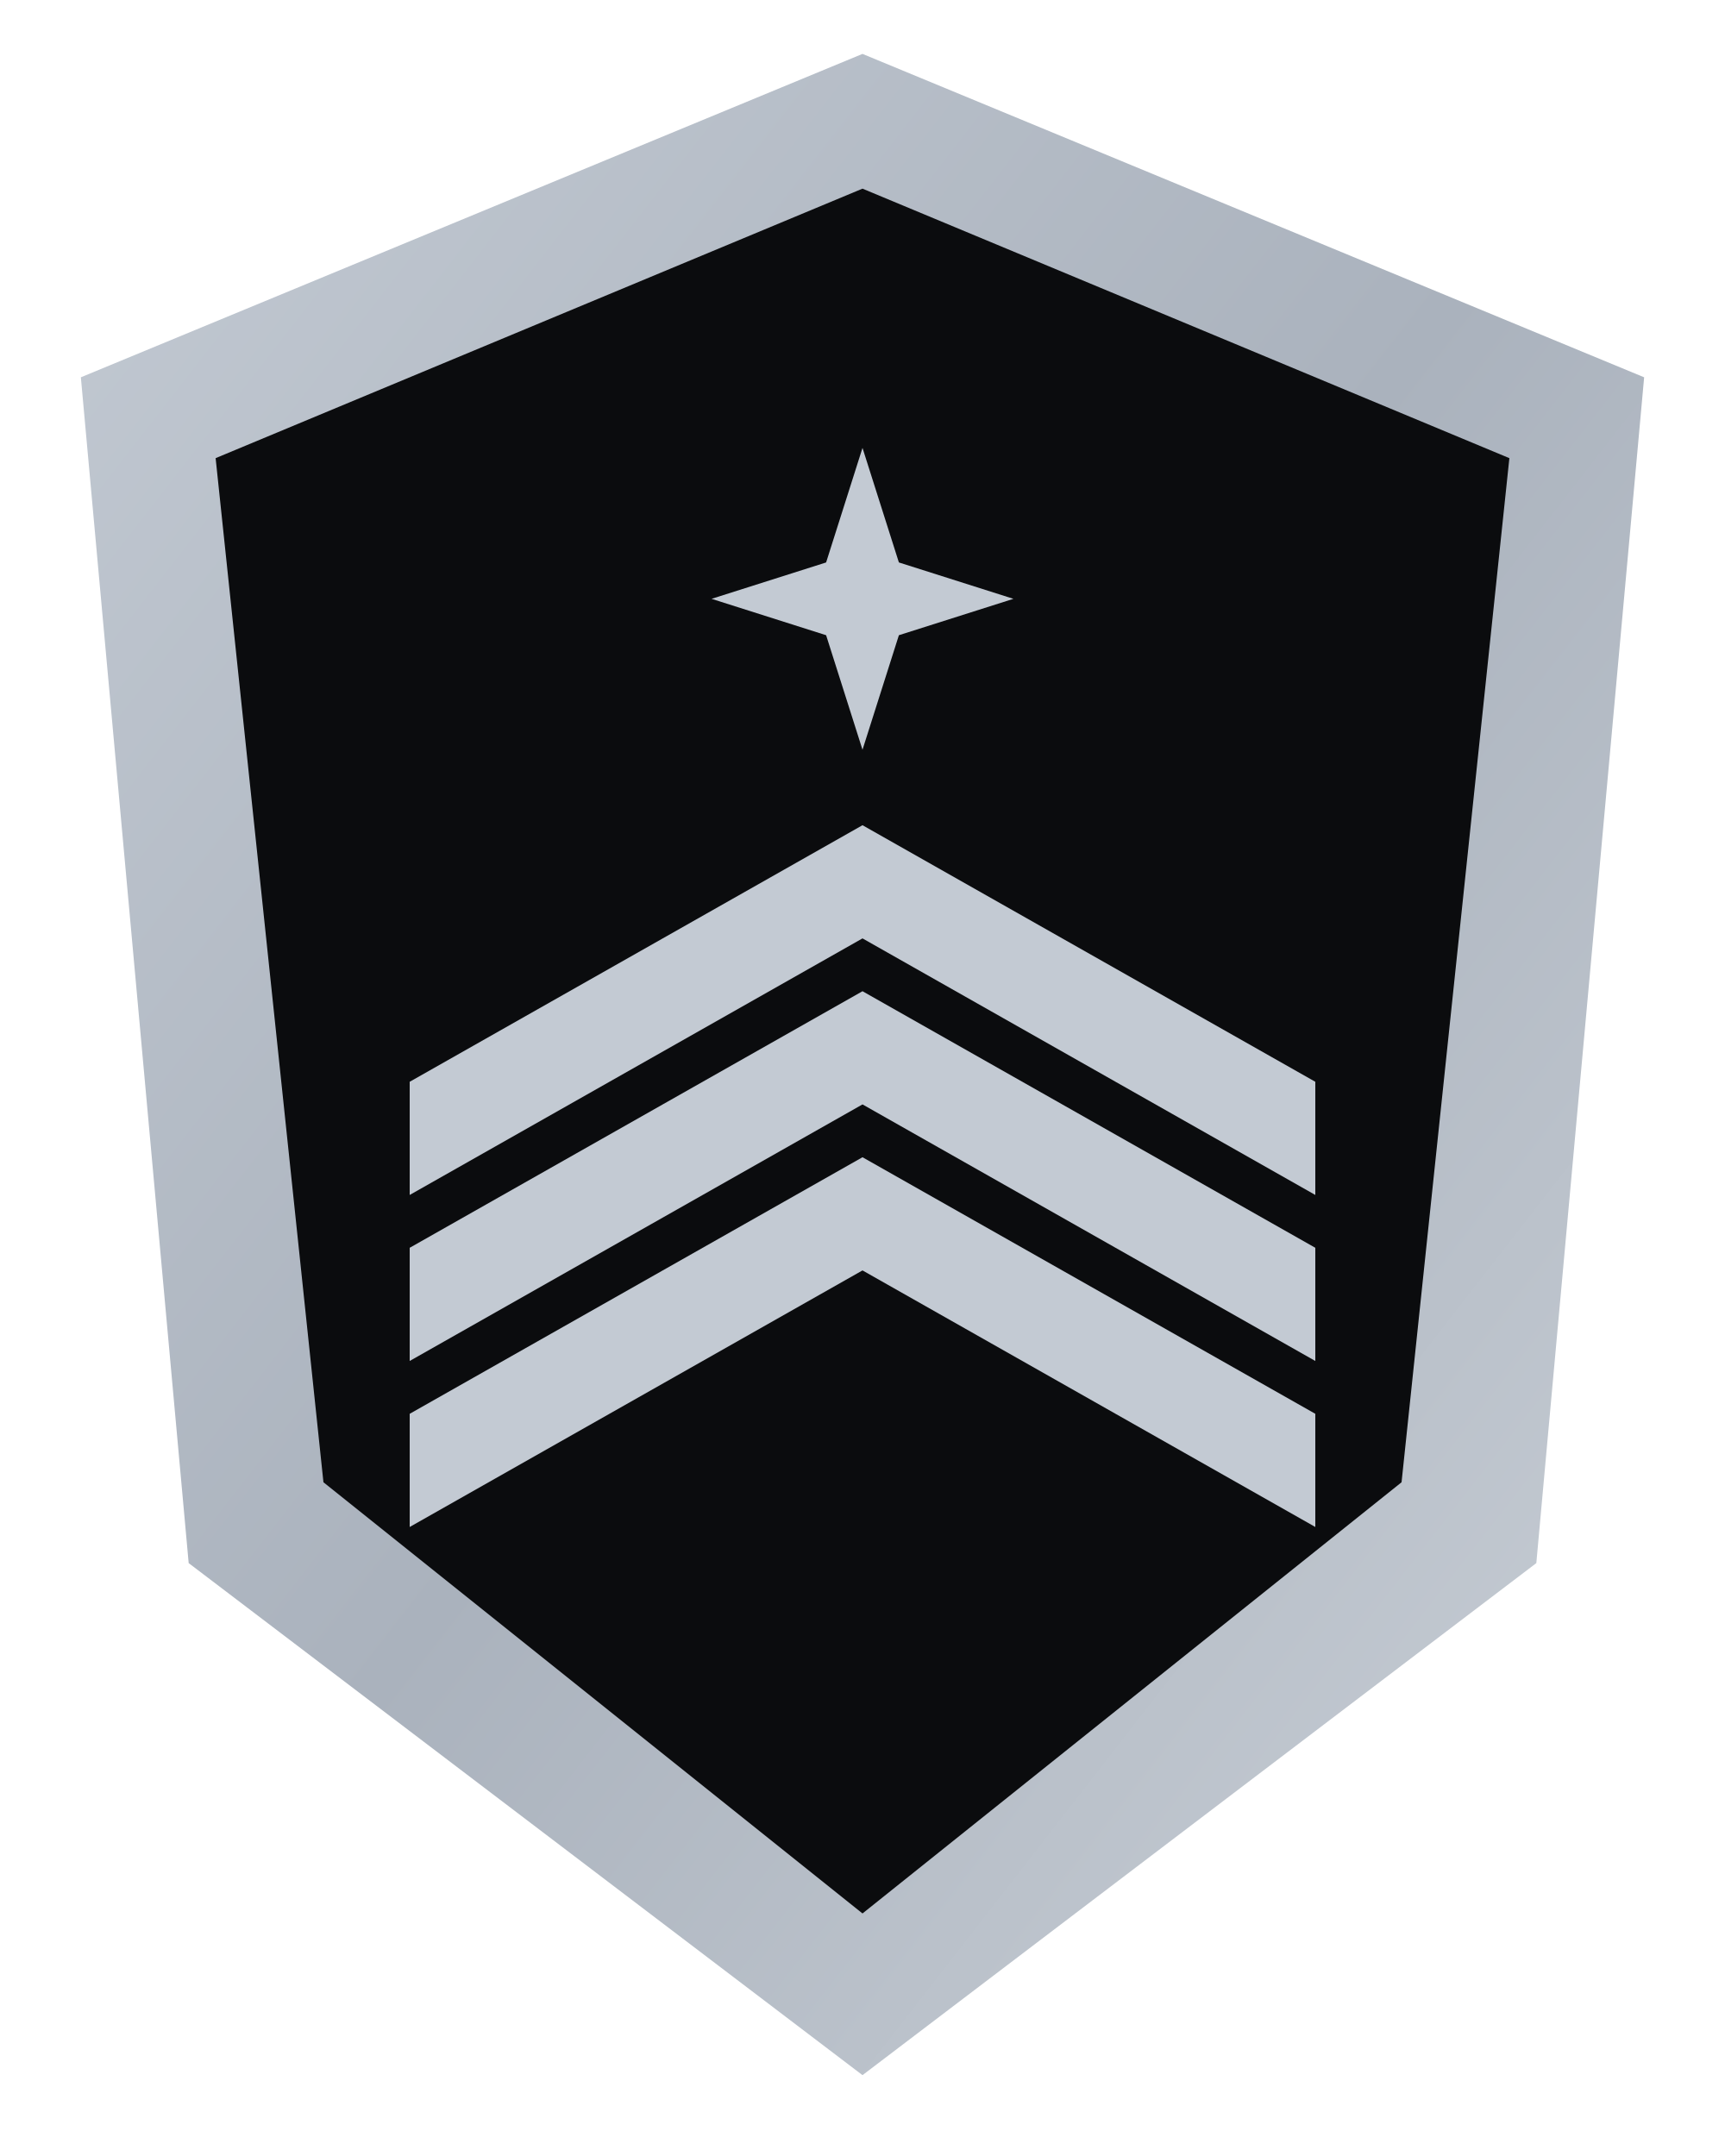
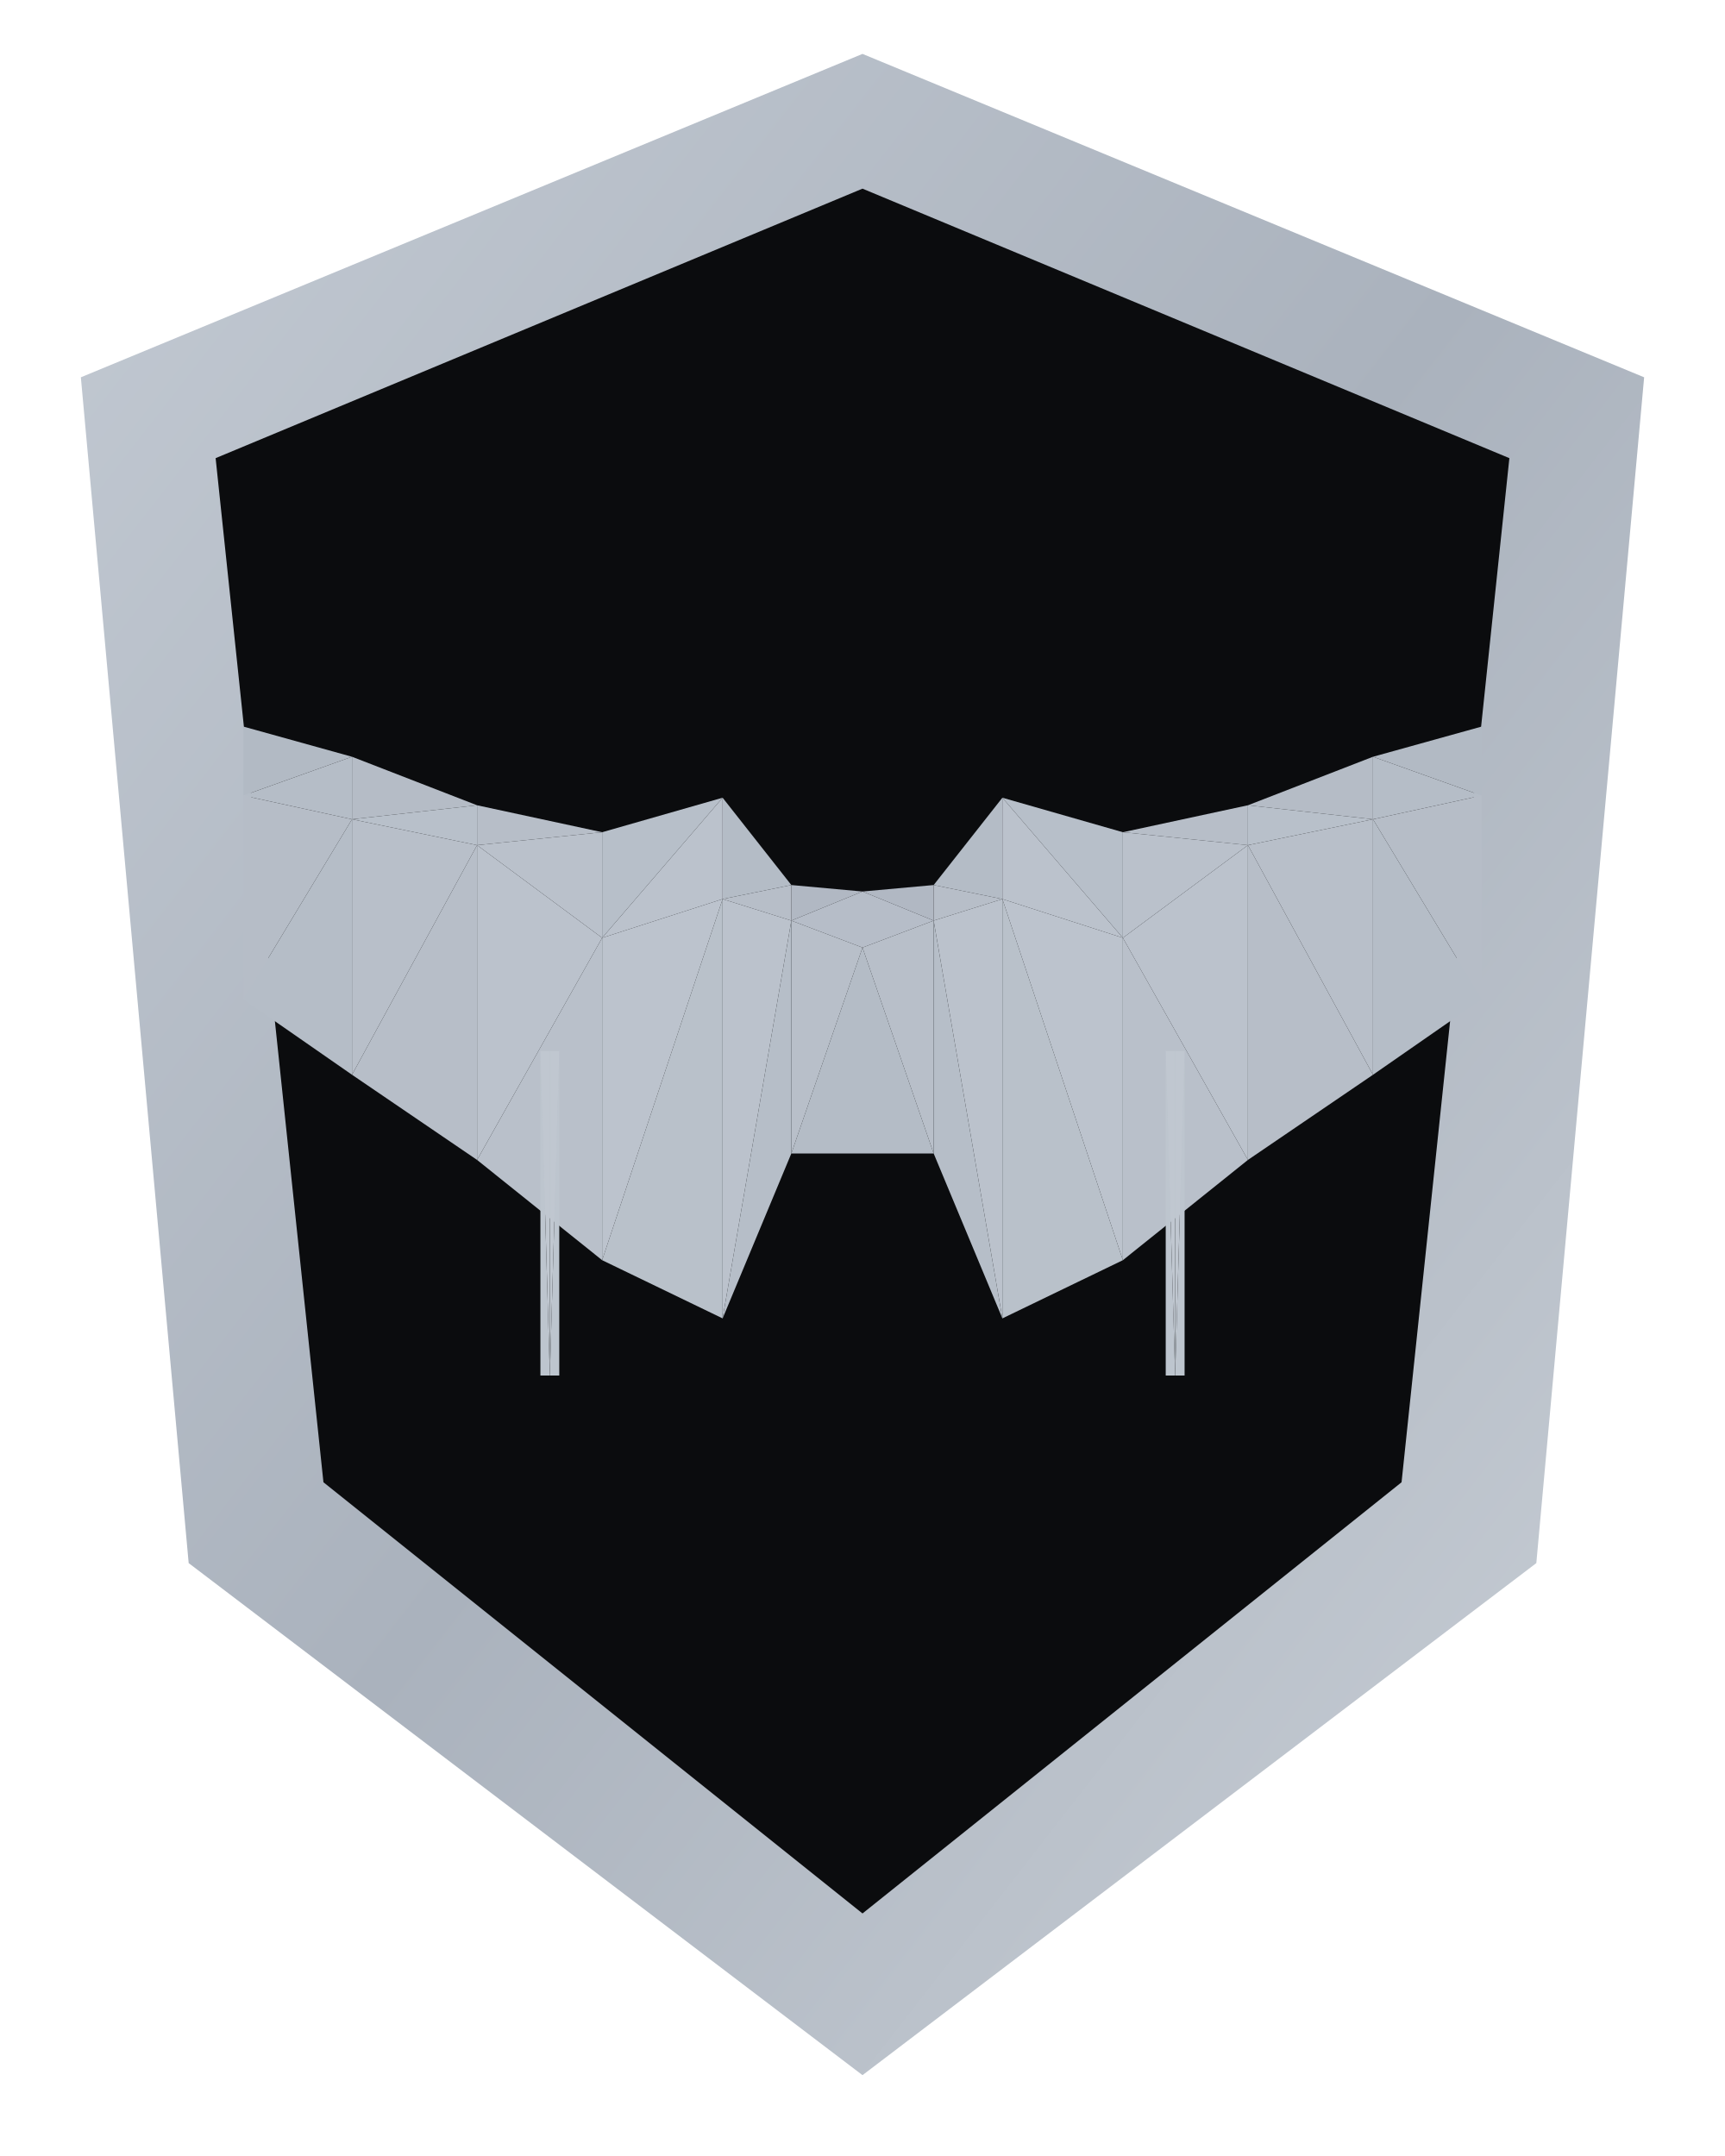
<svg xmlns="http://www.w3.org/2000/svg" viewBox="0 0 64 80">
  <defs>
    <linearGradient id="rim" x2="1" y2="1">
      <stop stop-color="#c3cad3" />
      <stop offset=".5" stop-color="#aab2bd" />
      <stop offset="1" stop-color="#cbd1d8" />
    </linearGradient>
  </defs>
  <path fill="url(#rim)" d="M32 2 61 14 57 58 32 77 7 58 3 14Z" />
  <path fill="#0b0c0e" d="M32 7 56 17 52 55 32 71 12 55 8 17Z" />
  <g fill="#c3cad3">
-     <polygon points="32.00,16.62 30.65,20.87 26.40,22.22 30.65,23.57 32.00,27.82 33.35,23.57 37.60,22.22 33.35,20.87" />
-     <polygon points="15.20,40.14 32.00,30.62 48.80,40.14 48.80,44.34 32.00,34.82 15.20,44.34" />
-     <polygon points="15.20,46.30 32.00,36.78 48.80,46.30 48.80,50.50 32.00,40.98 15.20,50.50" />
-     <polygon points="15.20,52.46 32.00,42.94 48.80,52.46 48.80,56.66 32.00,47.14 15.20,56.66" />
+     <polygon points="32.00,33.08 34.64,32.84 34.64,34.16" fill="#b1b8c3" />
+     <polygon points="32.00,33.08 34.64,34.16 32.00,35.16" fill="#b6bdc8" />
+     <polygon points="32.00,35.16 34.64,34.16 34.64,42.80" fill="#b8bfc9" />
+     <polygon points="32.00,35.16 34.64,42.80 32.00,42.80" fill="#b4bcc6" />
+     <polygon points="34.64,32.84 37.19,29.60 37.19,33.36" fill="#b4bcc6" />
+     <polygon points="34.64,32.84 37.19,33.36 34.64,34.16" fill="#b7bec8" />
+     <polygon points="34.64,34.16 37.19,33.36 37.19,48.92" fill="#bbc2cc" />
+     <polygon points="34.64,34.16 37.19,48.92 34.64,42.80" fill="#b6bec8" />
+     <polygon points="37.19,29.60 41.66,30.88 41.66,34.80" fill="#b7bfc9" />
+     <polygon points="37.19,29.60 41.66,34.80 37.19,33.36" fill="#bbc2cc" />
+     <polygon points="37.19,33.36 41.66,34.80 41.66,46.76" fill="#bcc3cd" />
+     <polygon points="37.19,33.36 41.66,46.76 37.19,48.92" fill="#b9c1ca" />
+     <polygon points="41.66,30.88 46.30,29.88 46.30,31.36" fill="#b7bec8" />
+     <polygon points="41.66,30.88 46.30,31.36 41.66,34.80" fill="#bac1cb" />
+     <polygon points="41.66,34.80 46.30,31.36 46.30,43.04" fill="#bbc2cc" />
+     <polygon points="41.66,34.80 46.30,43.04 41.66,46.76" fill="#b9c0ca" />
+     <polygon points="46.30,29.88 50.94,28.08 50.94,30.40" fill="#b5bcc6" />
+     <polygon points="46.30,29.88 50.94,30.40 46.30,31.36" fill="#b8c0ca" />
+     <polygon points="46.30,31.36 50.94,30.40 50.94,39.88" fill="#b8bfc9" />
+     <polygon points="46.30,31.36 50.94,39.88 46.30,43.04" fill="#b7bec8" />
+     <polygon points="50.94,28.08 54.97,26.96 54.97,29.52" fill="#b2bac4" />
+     <polygon points="50.94,28.08 54.97,29.52 50.94,30.40" fill="#b5bdc7" />
+     <polygon points="50.94,30.40 54.97,29.52 54.97,37.08" fill="#b6bdc7" />
+     <polygon points="50.94,30.40 54.97,37.08 50.94,39.88" fill="#b5bdc7" />
+     <polygon points="43.25,39.00 43.25,51.04 43.60,51.04" fill="#bdc5ce" />
+     <polygon points="43.25,39.00 43.60,51.04 43.60,39.00" fill="#c0c7d0" />
+     <polygon points="43.95,39.00 43.95,51.04 43.60,51.04" fill="#bdc5ce" />
+     <polygon points="43.95,39.00 43.60,51.04 43.60,39.00" fill="#c0c7d0" />
+     <polygon points="32.00,33.08 29.36,32.84 29.36,34.16" fill="#b1b8c3" />
+     <polygon points="32.00,33.08 29.36,34.16 32.00,35.16" fill="#b6bdc8" />
+     <polygon points="32.00,35.16 29.36,34.16 29.36,42.80" fill="#b8bfc9" />
+     <polygon points="32.00,35.16 29.36,42.80 32.00,42.80" fill="#b4bcc6" />
+     <polygon points="29.36,32.84 26.81,29.60 26.81,33.36" fill="#b4bcc6" />
+     <polygon points="29.36,32.84 26.81,33.36 29.36,34.16" fill="#b7bec8" />
+     <polygon points="29.36,34.16 26.81,33.36 26.81,48.92" fill="#bbc2cc" />
+     <polygon points="29.36,34.16 26.81,48.92 29.36,42.80" fill="#b6bec8" />
+     <polygon points="26.81,29.60 22.34,30.88 22.34,34.80" fill="#b7bfc9" />
+     <polygon points="26.81,29.60 22.34,34.80 26.81,33.36" fill="#bbc2cc" />
+     <polygon points="26.81,33.36 22.34,34.80 22.34,46.76" fill="#bcc3cd" />
+     <polygon points="26.81,33.36 22.34,46.76 26.81,48.92" fill="#b9c1ca" />
+     <polygon points="22.34,30.88 17.70,29.88 17.70,31.36" fill="#b7bec8" />
+     <polygon points="22.34,30.88 17.70,31.36 22.34,34.80" fill="#bac1cb" />
+     <polygon points="22.34,34.80 17.70,31.36 17.70,43.04" fill="#bbc2cc" />
+     <polygon points="22.34,34.80 17.70,43.04 22.34,46.76" fill="#b9c0ca" />
+     <polygon points="17.70,29.88 13.06,28.08 13.06,30.40" fill="#b5bcc6" />
+     <polygon points="17.70,29.88 13.06,30.40 17.70,31.36" fill="#b8c0ca" />
+     <polygon points="17.70,31.36 13.06,30.40 13.06,39.88" fill="#b8bfc9" />
+     <polygon points="17.70,31.36 13.06,39.88 17.70,43.04" fill="#b7bec8" />
+     <polygon points="13.06,28.08 9.03,26.96 9.03,29.52" fill="#b2bac4" />
+     <polygon points="13.06,28.08 9.03,29.52 13.06,30.40" fill="#b5bdc7" />
+     <polygon points="13.06,30.40 9.03,29.52 9.03,37.08" fill="#b6bdc7" />
+     <polygon points="13.06,30.40 9.03,37.08 13.06,39.88" fill="#b5bdc7" />
+     <polygon points="20.75,39.00 20.75,51.04 20.40,51.04" fill="#bdc5ce" />
+     <polygon points="20.75,39.00 20.40,51.04 20.40,39.00" fill="#c0c7d0" />
+     <polygon points="20.05,39.00 20.05,51.04 20.40,51.04" fill="#bdc5ce" />
+     <polygon points="20.05,39.00 20.40,51.04 20.40,39.00" fill="#c0c7d0" />
  </g>
</svg>
